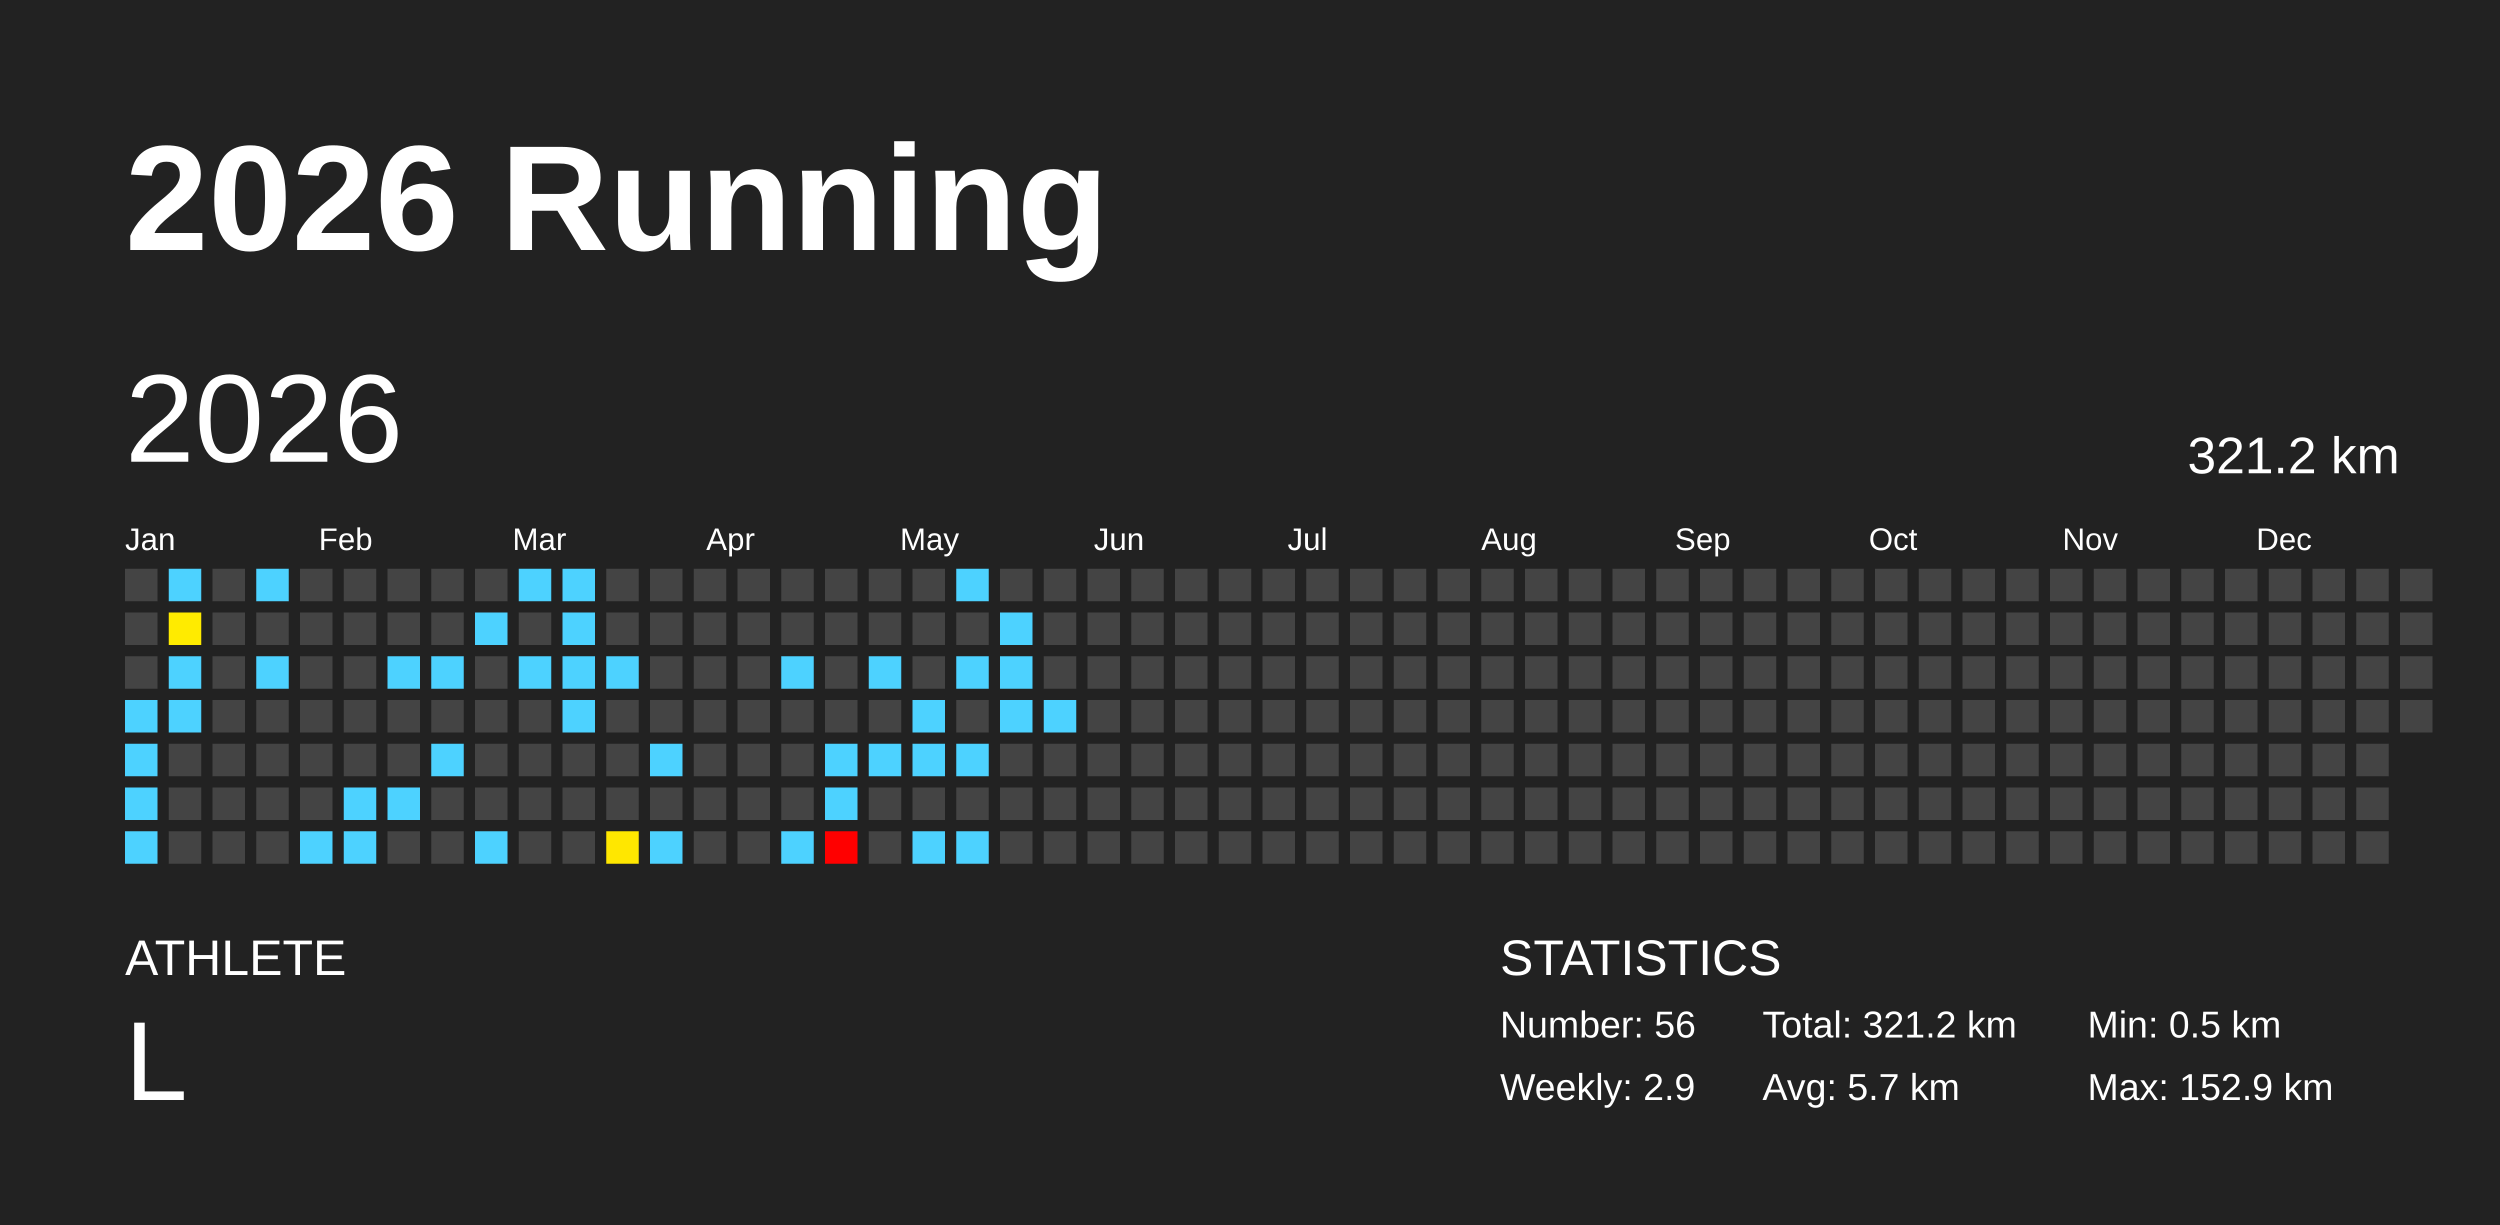
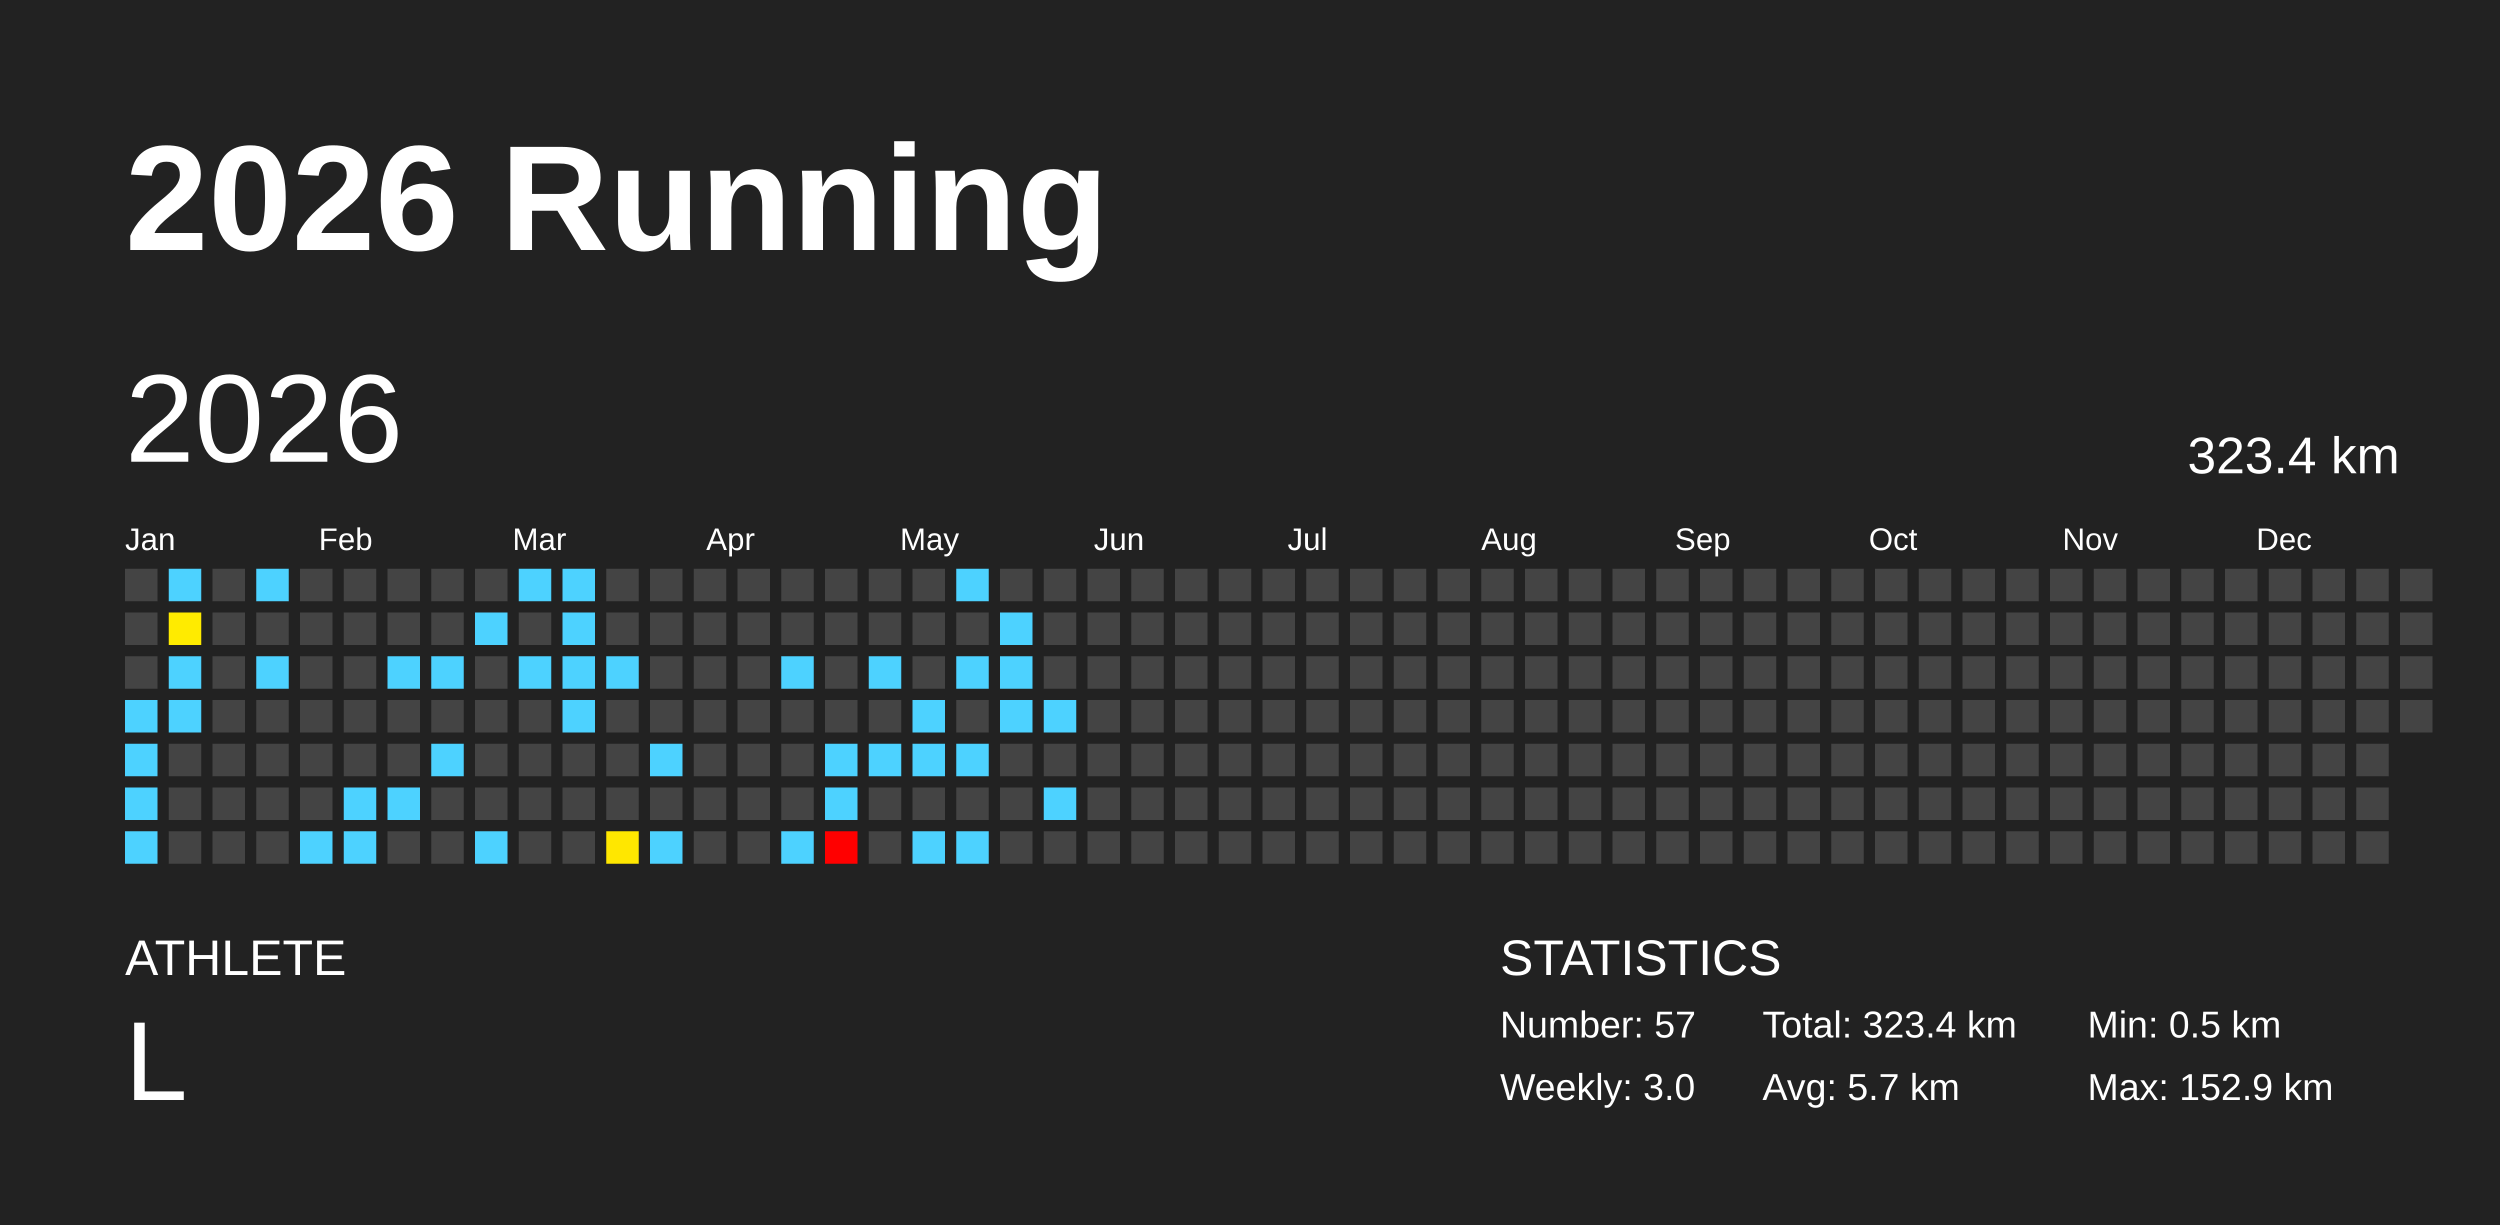
<svg xmlns="http://www.w3.org/2000/svg" baseProfile="full" height="98mm" version="1.1" viewBox="0,0,200,98" width="200mm">
  <defs />
  <rect fill="#222222" height="98" width="200" x="0" y="0" />
  <text fill="#FFFFFF" style="font-size:12px; font-family:Arial; font-weight:bold;" x="10" y="20">2026 Running</text>
  <text fill="#FFFFFF" style="font-size:4px; font-family:Arial" x="10" y="78">ATHLETE</text>
  <text fill="#FFFFFF" style="font-size:9px; font-family:Arial" x="10" y="88">L</text>
  <text fill="#FFFFFF" style="font-size:4px; font-family:Arial" x="120" y="78">STATISTICS</text>
-   <text fill="#FFFFFF" style="font-size:3px; font-family:Arial" x="120" y="83">Number: 56</text>
-   <text fill="#FFFFFF" style="font-size:3px; font-family:Arial" x="120" y="88">Weekly: 2.9</text>
-   <text fill="#FFFFFF" style="font-size:3px; font-family:Arial" x="141" y="83">Total: 321.2 km</text>
+   <text fill="#FFFFFF" style="font-size:3px; font-family:Arial" x="120" y="83">Number: 57</text>
+   <text fill="#FFFFFF" style="font-size:3px; font-family:Arial" x="120" y="88">Weekly: 3.0</text>
+   <text fill="#FFFFFF" style="font-size:3px; font-family:Arial" x="141" y="83">Total: 323.4 km</text>
  <text fill="#FFFFFF" style="font-size:3px; font-family:Arial" x="141" y="88">Avg: 5.7 km</text>
  <text fill="#FFFFFF" style="font-size:3px; font-family:Arial" x="167" y="83">Min: 0.5 km</text>
  <text fill="#FFFFFF" style="font-size:3px; font-family:Arial" x="167" y="88">Max: 152.9 km</text>
  <text dominant-baseline="hanging" fill="#FFFFFF" style="font-size:10.0px; font-family:Arial;" x="10" y="30">2026</text>
-   <text dominant-baseline="hanging" fill="#FFFFFF" style="font-size:4.125px; font-family:Arial;" x="175" y="35">321.2 km</text>
+   <text dominant-baseline="hanging" fill="#FFFFFF" style="font-size:4.125px; font-family:Arial;" x="175" y="35">323.4 km</text>
  <text fill="#FFFFFF" style="font-size:2.5px; font-family:Arial" x="10.0" y="44">Jan</text>
  <text fill="#FFFFFF" style="font-size:2.5px; font-family:Arial" x="25.5" y="44">Feb</text>
  <text fill="#FFFFFF" style="font-size:2.5px; font-family:Arial" x="41.0" y="44">Mar</text>
  <text fill="#FFFFFF" style="font-size:2.5px; font-family:Arial" x="56.5" y="44">Apr</text>
  <text fill="#FFFFFF" style="font-size:2.5px; font-family:Arial" x="72.0" y="44">May</text>
  <text fill="#FFFFFF" style="font-size:2.5px; font-family:Arial" x="87.5" y="44">Jun</text>
  <text fill="#FFFFFF" style="font-size:2.5px; font-family:Arial" x="103.0" y="44">Jul</text>
  <text fill="#FFFFFF" style="font-size:2.5px; font-family:Arial" x="118.5" y="44">Aug</text>
  <text fill="#FFFFFF" style="font-size:2.5px; font-family:Arial" x="134.0" y="44">Sep</text>
  <text fill="#FFFFFF" style="font-size:2.5px; font-family:Arial" x="149.5" y="44">Oct</text>
  <text fill="#FFFFFF" style="font-size:2.5px; font-family:Arial" x="165.0" y="44">Nov</text>
  <text fill="#FFFFFF" style="font-size:2.5px; font-family:Arial" x="180.5" y="44">Dec</text>
  <rect fill="#444444" height="2.6" width="2.6" x="10.0" y="45.5" />
  <rect fill="#444444" height="2.6" width="2.6" x="10.0" y="49.0" />
  <rect fill="#444444" height="2.6" width="2.6" x="10.0" y="52.5" />
  <rect fill="#4dd2ff" height="2.6" width="2.6" x="10.0" y="56.0" />
  <rect fill="#4dd2ff" height="2.6" width="2.6" x="10.0" y="59.5" />
  <rect fill="#4dd2ff" height="2.6" width="2.6" x="10.0" y="63.0" />
  <rect fill="#4dd2ff" height="2.6" width="2.6" x="10.0" y="66.5" />
  <rect fill="#4dd2ff" height="2.6" width="2.6" x="13.5" y="45.5" />
  <rect fill="#ffeb00" height="2.6" width="2.6" x="13.5" y="49.0" />
  <rect fill="#4dd2ff" height="2.6" width="2.6" x="13.5" y="52.5" />
  <rect fill="#4dd2ff" height="2.6" width="2.6" x="13.5" y="56.0" />
  <rect fill="#444444" height="2.6" width="2.6" x="13.5" y="59.5" />
  <rect fill="#444444" height="2.6" width="2.6" x="13.5" y="63.0" />
  <rect fill="#444444" height="2.6" width="2.6" x="13.5" y="66.5" />
  <rect fill="#444444" height="2.6" width="2.6" x="17.0" y="45.5" />
  <rect fill="#444444" height="2.6" width="2.6" x="17.0" y="49.0" />
  <rect fill="#444444" height="2.6" width="2.6" x="17.0" y="52.5" />
  <rect fill="#444444" height="2.6" width="2.6" x="17.0" y="56.0" />
  <rect fill="#444444" height="2.6" width="2.6" x="17.0" y="59.5" />
  <rect fill="#444444" height="2.6" width="2.6" x="17.0" y="63.0" />
  <rect fill="#444444" height="2.6" width="2.6" x="17.0" y="66.5" />
  <rect fill="#4dd2ff" height="2.6" width="2.6" x="20.5" y="45.5" />
  <rect fill="#444444" height="2.6" width="2.6" x="20.5" y="49.0" />
  <rect fill="#4dd2ff" height="2.6" width="2.6" x="20.5" y="52.5" />
  <rect fill="#444444" height="2.6" width="2.6" x="20.5" y="56.0" />
  <rect fill="#444444" height="2.6" width="2.6" x="20.5" y="59.5" />
  <rect fill="#444444" height="2.6" width="2.6" x="20.5" y="63.0" />
  <rect fill="#444444" height="2.6" width="2.6" x="20.5" y="66.5" />
  <rect fill="#444444" height="2.6" width="2.6" x="24.0" y="45.5" />
  <rect fill="#444444" height="2.6" width="2.6" x="24.0" y="49.0" />
  <rect fill="#444444" height="2.6" width="2.6" x="24.0" y="52.5" />
  <rect fill="#444444" height="2.6" width="2.6" x="24.0" y="56.0" />
  <rect fill="#444444" height="2.6" width="2.6" x="24.0" y="59.5" />
  <rect fill="#444444" height="2.6" width="2.6" x="24.0" y="63.0" />
  <rect fill="#4dd2ff" height="2.6" width="2.6" x="24.0" y="66.5" />
  <rect fill="#444444" height="2.6" width="2.6" x="27.5" y="45.5" />
  <rect fill="#444444" height="2.6" width="2.6" x="27.5" y="49.0" />
  <rect fill="#444444" height="2.6" width="2.6" x="27.5" y="52.5" />
  <rect fill="#444444" height="2.6" width="2.6" x="27.5" y="56.0" />
  <rect fill="#444444" height="2.6" width="2.6" x="27.5" y="59.5" />
  <rect fill="#4dd2ff" height="2.6" width="2.6" x="27.5" y="63.0" />
  <rect fill="#4dd2ff" height="2.6" width="2.6" x="27.5" y="66.5" />
  <rect fill="#444444" height="2.6" width="2.6" x="31.0" y="45.5" />
  <rect fill="#444444" height="2.6" width="2.6" x="31.0" y="49.0" />
  <rect fill="#4dd2ff" height="2.6" width="2.6" x="31.0" y="52.5" />
  <rect fill="#444444" height="2.6" width="2.6" x="31.0" y="56.0" />
  <rect fill="#444444" height="2.6" width="2.6" x="31.0" y="59.5" />
  <rect fill="#4dd2ff" height="2.6" width="2.6" x="31.0" y="63.0" />
  <rect fill="#444444" height="2.6" width="2.6" x="31.0" y="66.5" />
  <rect fill="#444444" height="2.6" width="2.6" x="34.5" y="45.5" />
  <rect fill="#444444" height="2.6" width="2.6" x="34.5" y="49.0" />
  <rect fill="#4dd2ff" height="2.6" width="2.6" x="34.5" y="52.5" />
  <rect fill="#444444" height="2.6" width="2.6" x="34.5" y="56.0" />
  <rect fill="#4dd2ff" height="2.6" width="2.6" x="34.5" y="59.5" />
  <rect fill="#444444" height="2.6" width="2.6" x="34.5" y="63.0" />
  <rect fill="#444444" height="2.6" width="2.6" x="34.5" y="66.5" />
  <rect fill="#444444" height="2.6" width="2.6" x="38.0" y="45.5" />
  <rect fill="#4dd2ff" height="2.6" width="2.6" x="38.0" y="49.0" />
  <rect fill="#444444" height="2.6" width="2.6" x="38.0" y="52.5" />
  <rect fill="#444444" height="2.6" width="2.6" x="38.0" y="56.0" />
  <rect fill="#444444" height="2.6" width="2.6" x="38.0" y="59.5" />
  <rect fill="#444444" height="2.6" width="2.6" x="38.0" y="63.0" />
  <rect fill="#4dd2ff" height="2.6" width="2.6" x="38.0" y="66.5" />
  <rect fill="#4dd2ff" height="2.6" width="2.6" x="41.5" y="45.5" />
  <rect fill="#444444" height="2.6" width="2.6" x="41.5" y="49.0" />
  <rect fill="#4dd2ff" height="2.6" width="2.6" x="41.5" y="52.5" />
  <rect fill="#444444" height="2.6" width="2.6" x="41.5" y="56.0" />
  <rect fill="#444444" height="2.6" width="2.6" x="41.5" y="59.5" />
  <rect fill="#444444" height="2.6" width="2.6" x="41.5" y="63.0" />
  <rect fill="#444444" height="2.6" width="2.6" x="41.5" y="66.5" />
  <rect fill="#4dd2ff" height="2.6" width="2.6" x="45.0" y="45.5" />
  <rect fill="#4dd2ff" height="2.6" width="2.6" x="45.0" y="49.0" />
  <rect fill="#4dd2ff" height="2.6" width="2.6" x="45.0" y="52.5" />
  <rect fill="#4dd2ff" height="2.6" width="2.6" x="45.0" y="56.0" />
  <rect fill="#444444" height="2.6" width="2.6" x="45.0" y="59.5" />
  <rect fill="#444444" height="2.6" width="2.6" x="45.0" y="63.0" />
  <rect fill="#444444" height="2.6" width="2.6" x="45.0" y="66.5" />
  <rect fill="#444444" height="2.6" width="2.6" x="48.5" y="45.5" />
  <rect fill="#444444" height="2.6" width="2.6" x="48.5" y="49.0" />
  <rect fill="#4dd2ff" height="2.6" width="2.6" x="48.5" y="52.5" />
  <rect fill="#444444" height="2.6" width="2.6" x="48.5" y="56.0" />
  <rect fill="#444444" height="2.6" width="2.6" x="48.5" y="59.5" />
  <rect fill="#444444" height="2.6" width="2.6" x="48.5" y="63.0" />
  <rect fill="#ffe700" height="2.6" width="2.6" x="48.5" y="66.5" />
  <rect fill="#444444" height="2.6" width="2.6" x="52.0" y="45.5" />
  <rect fill="#444444" height="2.6" width="2.6" x="52.0" y="49.0" />
  <rect fill="#444444" height="2.6" width="2.6" x="52.0" y="52.5" />
  <rect fill="#444444" height="2.6" width="2.6" x="52.0" y="56.0" />
  <rect fill="#4dd2ff" height="2.6" width="2.6" x="52.0" y="59.5" />
  <rect fill="#444444" height="2.6" width="2.6" x="52.0" y="63.0" />
  <rect fill="#4dd2ff" height="2.6" width="2.6" x="52.0" y="66.5" />
  <rect fill="#444444" height="2.6" width="2.6" x="55.5" y="45.5" />
  <rect fill="#444444" height="2.6" width="2.6" x="55.5" y="49.0" />
  <rect fill="#444444" height="2.6" width="2.6" x="55.5" y="52.5" />
  <rect fill="#444444" height="2.6" width="2.6" x="55.5" y="56.0" />
  <rect fill="#444444" height="2.6" width="2.6" x="55.5" y="59.5" />
  <rect fill="#444444" height="2.6" width="2.6" x="55.5" y="63.0" />
  <rect fill="#444444" height="2.6" width="2.6" x="55.5" y="66.5" />
  <rect fill="#444444" height="2.6" width="2.6" x="59.0" y="45.5" />
  <rect fill="#444444" height="2.6" width="2.6" x="59.0" y="49.0" />
  <rect fill="#444444" height="2.6" width="2.6" x="59.0" y="52.5" />
  <rect fill="#444444" height="2.6" width="2.6" x="59.0" y="56.0" />
  <rect fill="#444444" height="2.6" width="2.6" x="59.0" y="59.5" />
  <rect fill="#444444" height="2.6" width="2.6" x="59.0" y="63.0" />
  <rect fill="#444444" height="2.6" width="2.6" x="59.0" y="66.5" />
  <rect fill="#444444" height="2.6" width="2.6" x="62.5" y="45.5" />
  <rect fill="#444444" height="2.6" width="2.6" x="62.5" y="49.0" />
  <rect fill="#4dd2ff" height="2.6" width="2.6" x="62.5" y="52.5" />
  <rect fill="#444444" height="2.6" width="2.6" x="62.5" y="56.0" />
  <rect fill="#444444" height="2.6" width="2.6" x="62.5" y="59.5" />
  <rect fill="#444444" height="2.6" width="2.6" x="62.5" y="63.0" />
  <rect fill="#4dd2ff" height="2.6" width="2.6" x="62.5" y="66.5" />
  <rect fill="#444444" height="2.6" width="2.6" x="66.0" y="45.5" />
  <rect fill="#444444" height="2.6" width="2.6" x="66.0" y="49.0" />
  <rect fill="#444444" height="2.6" width="2.6" x="66.0" y="52.5" />
  <rect fill="#444444" height="2.6" width="2.6" x="66.0" y="56.0" />
  <rect fill="#4dd2ff" height="2.6" width="2.6" x="66.0" y="59.5" />
  <rect fill="#4dd2ff" height="2.6" width="2.6" x="66.0" y="63.0" />
  <rect fill="red" height="2.6" width="2.6" x="66.0" y="66.5" />
  <rect fill="#444444" height="2.6" width="2.6" x="69.5" y="45.5" />
  <rect fill="#444444" height="2.6" width="2.6" x="69.5" y="49.0" />
  <rect fill="#4dd2ff" height="2.6" width="2.6" x="69.5" y="52.5" />
  <rect fill="#444444" height="2.6" width="2.6" x="69.5" y="56.0" />
  <rect fill="#4dd2ff" height="2.6" width="2.6" x="69.5" y="59.5" />
  <rect fill="#444444" height="2.6" width="2.6" x="69.5" y="63.0" />
  <rect fill="#444444" height="2.6" width="2.6" x="69.5" y="66.5" />
  <rect fill="#444444" height="2.6" width="2.6" x="73.0" y="45.5" />
  <rect fill="#444444" height="2.6" width="2.6" x="73.0" y="49.0" />
  <rect fill="#444444" height="2.6" width="2.6" x="73.0" y="52.5" />
  <rect fill="#4dd2ff" height="2.6" width="2.6" x="73.0" y="56.0" />
  <rect fill="#4dd2ff" height="2.6" width="2.6" x="73.0" y="59.5" />
  <rect fill="#444444" height="2.6" width="2.6" x="73.0" y="63.0" />
  <rect fill="#4dd2ff" height="2.6" width="2.6" x="73.0" y="66.5" />
  <rect fill="#4dd2ff" height="2.6" width="2.6" x="76.5" y="45.5" />
  <rect fill="#444444" height="2.6" width="2.6" x="76.5" y="49.0" />
  <rect fill="#4dd2ff" height="2.6" width="2.6" x="76.5" y="52.5" />
  <rect fill="#444444" height="2.6" width="2.6" x="76.5" y="56.0" />
  <rect fill="#4dd2ff" height="2.6" width="2.6" x="76.5" y="59.5" />
  <rect fill="#444444" height="2.6" width="2.6" x="76.5" y="63.0" />
  <rect fill="#4dd2ff" height="2.6" width="2.6" x="76.5" y="66.5" />
  <rect fill="#444444" height="2.6" width="2.6" x="80.0" y="45.5" />
  <rect fill="#4dd2ff" height="2.6" width="2.6" x="80.0" y="49.0" />
  <rect fill="#4dd2ff" height="2.6" width="2.6" x="80.0" y="52.5" />
  <rect fill="#4dd2ff" height="2.6" width="2.6" x="80.0" y="56.0" />
  <rect fill="#444444" height="2.6" width="2.6" x="80.0" y="59.5" />
  <rect fill="#444444" height="2.6" width="2.6" x="80.0" y="63.0" />
  <rect fill="#444444" height="2.6" width="2.6" x="80.0" y="66.5" />
  <rect fill="#444444" height="2.6" width="2.6" x="83.5" y="45.5" />
  <rect fill="#444444" height="2.6" width="2.6" x="83.5" y="49.0" />
  <rect fill="#444444" height="2.6" width="2.6" x="83.5" y="52.5" />
  <rect fill="#4dd2ff" height="2.6" width="2.6" x="83.5" y="56.0" />
  <rect fill="#444444" height="2.6" width="2.6" x="83.5" y="59.5" />
-   <rect fill="#444444" height="2.6" width="2.6" x="83.5" y="63.0" />
+   <rect fill="#4dd2ff" height="2.6" width="2.6" x="83.5" y="63.0" />
  <rect fill="#444444" height="2.6" width="2.6" x="83.5" y="66.5" />
  <rect fill="#444444" height="2.6" width="2.6" x="87.0" y="45.5" />
  <rect fill="#444444" height="2.6" width="2.6" x="87.0" y="49.0" />
  <rect fill="#444444" height="2.6" width="2.6" x="87.0" y="52.5" />
  <rect fill="#444444" height="2.6" width="2.6" x="87.0" y="56.0" />
  <rect fill="#444444" height="2.6" width="2.6" x="87.0" y="59.5" />
  <rect fill="#444444" height="2.6" width="2.6" x="87.0" y="63.0" />
  <rect fill="#444444" height="2.6" width="2.6" x="87.0" y="66.5" />
  <rect fill="#444444" height="2.6" width="2.6" x="90.5" y="45.5" />
  <rect fill="#444444" height="2.6" width="2.6" x="90.5" y="49.0" />
  <rect fill="#444444" height="2.6" width="2.6" x="90.5" y="52.5" />
  <rect fill="#444444" height="2.6" width="2.6" x="90.5" y="56.0" />
  <rect fill="#444444" height="2.6" width="2.6" x="90.5" y="59.5" />
  <rect fill="#444444" height="2.6" width="2.6" x="90.5" y="63.0" />
  <rect fill="#444444" height="2.6" width="2.6" x="90.5" y="66.5" />
  <rect fill="#444444" height="2.6" width="2.6" x="94.0" y="45.5" />
  <rect fill="#444444" height="2.6" width="2.6" x="94.0" y="49.0" />
  <rect fill="#444444" height="2.6" width="2.6" x="94.0" y="52.5" />
  <rect fill="#444444" height="2.6" width="2.6" x="94.0" y="56.0" />
  <rect fill="#444444" height="2.6" width="2.6" x="94.0" y="59.5" />
  <rect fill="#444444" height="2.6" width="2.6" x="94.0" y="63.0" />
  <rect fill="#444444" height="2.6" width="2.6" x="94.0" y="66.5" />
  <rect fill="#444444" height="2.6" width="2.6" x="97.5" y="45.5" />
  <rect fill="#444444" height="2.6" width="2.6" x="97.5" y="49.0" />
  <rect fill="#444444" height="2.6" width="2.6" x="97.5" y="52.5" />
  <rect fill="#444444" height="2.6" width="2.6" x="97.5" y="56.0" />
  <rect fill="#444444" height="2.6" width="2.6" x="97.5" y="59.5" />
  <rect fill="#444444" height="2.6" width="2.6" x="97.5" y="63.0" />
  <rect fill="#444444" height="2.6" width="2.6" x="97.5" y="66.5" />
  <rect fill="#444444" height="2.6" width="2.6" x="101.0" y="45.5" />
  <rect fill="#444444" height="2.6" width="2.6" x="101.0" y="49.0" />
  <rect fill="#444444" height="2.6" width="2.6" x="101.0" y="52.5" />
  <rect fill="#444444" height="2.6" width="2.6" x="101.0" y="56.0" />
  <rect fill="#444444" height="2.6" width="2.6" x="101.0" y="59.5" />
  <rect fill="#444444" height="2.6" width="2.6" x="101.0" y="63.0" />
  <rect fill="#444444" height="2.6" width="2.6" x="101.0" y="66.5" />
  <rect fill="#444444" height="2.6" width="2.6" x="104.5" y="45.5" />
  <rect fill="#444444" height="2.6" width="2.6" x="104.5" y="49.0" />
  <rect fill="#444444" height="2.6" width="2.6" x="104.5" y="52.5" />
  <rect fill="#444444" height="2.6" width="2.6" x="104.5" y="56.0" />
  <rect fill="#444444" height="2.6" width="2.6" x="104.5" y="59.5" />
  <rect fill="#444444" height="2.6" width="2.6" x="104.5" y="63.0" />
  <rect fill="#444444" height="2.6" width="2.6" x="104.5" y="66.5" />
  <rect fill="#444444" height="2.6" width="2.6" x="108.0" y="45.5" />
  <rect fill="#444444" height="2.6" width="2.6" x="108.0" y="49.0" />
  <rect fill="#444444" height="2.6" width="2.6" x="108.0" y="52.5" />
  <rect fill="#444444" height="2.6" width="2.6" x="108.0" y="56.0" />
  <rect fill="#444444" height="2.6" width="2.6" x="108.0" y="59.5" />
  <rect fill="#444444" height="2.6" width="2.6" x="108.0" y="63.0" />
  <rect fill="#444444" height="2.6" width="2.6" x="108.0" y="66.5" />
  <rect fill="#444444" height="2.6" width="2.6" x="111.5" y="45.5" />
  <rect fill="#444444" height="2.6" width="2.6" x="111.5" y="49.0" />
  <rect fill="#444444" height="2.6" width="2.6" x="111.5" y="52.5" />
  <rect fill="#444444" height="2.6" width="2.6" x="111.5" y="56.0" />
  <rect fill="#444444" height="2.6" width="2.6" x="111.5" y="59.5" />
  <rect fill="#444444" height="2.6" width="2.6" x="111.5" y="63.0" />
  <rect fill="#444444" height="2.6" width="2.6" x="111.5" y="66.5" />
  <rect fill="#444444" height="2.6" width="2.6" x="115.0" y="45.5" />
  <rect fill="#444444" height="2.6" width="2.6" x="115.0" y="49.0" />
  <rect fill="#444444" height="2.6" width="2.6" x="115.0" y="52.5" />
  <rect fill="#444444" height="2.6" width="2.6" x="115.0" y="56.0" />
  <rect fill="#444444" height="2.6" width="2.6" x="115.0" y="59.5" />
  <rect fill="#444444" height="2.6" width="2.6" x="115.0" y="63.0" />
  <rect fill="#444444" height="2.6" width="2.6" x="115.0" y="66.5" />
  <rect fill="#444444" height="2.6" width="2.6" x="118.5" y="45.5" />
  <rect fill="#444444" height="2.6" width="2.6" x="118.5" y="49.0" />
  <rect fill="#444444" height="2.6" width="2.6" x="118.5" y="52.5" />
  <rect fill="#444444" height="2.6" width="2.6" x="118.5" y="56.0" />
  <rect fill="#444444" height="2.6" width="2.6" x="118.5" y="59.5" />
  <rect fill="#444444" height="2.6" width="2.6" x="118.5" y="63.0" />
  <rect fill="#444444" height="2.6" width="2.6" x="118.5" y="66.5" />
  <rect fill="#444444" height="2.6" width="2.6" x="122.0" y="45.5" />
  <rect fill="#444444" height="2.6" width="2.6" x="122.0" y="49.0" />
  <rect fill="#444444" height="2.6" width="2.6" x="122.0" y="52.5" />
  <rect fill="#444444" height="2.6" width="2.6" x="122.0" y="56.0" />
  <rect fill="#444444" height="2.6" width="2.6" x="122.0" y="59.5" />
  <rect fill="#444444" height="2.6" width="2.6" x="122.0" y="63.0" />
  <rect fill="#444444" height="2.6" width="2.6" x="122.0" y="66.5" />
  <rect fill="#444444" height="2.6" width="2.6" x="125.5" y="45.5" />
  <rect fill="#444444" height="2.6" width="2.6" x="125.5" y="49.0" />
  <rect fill="#444444" height="2.6" width="2.6" x="125.5" y="52.5" />
  <rect fill="#444444" height="2.6" width="2.6" x="125.5" y="56.0" />
  <rect fill="#444444" height="2.6" width="2.6" x="125.5" y="59.5" />
  <rect fill="#444444" height="2.6" width="2.6" x="125.5" y="63.0" />
  <rect fill="#444444" height="2.6" width="2.6" x="125.5" y="66.5" />
  <rect fill="#444444" height="2.6" width="2.6" x="129.0" y="45.5" />
  <rect fill="#444444" height="2.6" width="2.6" x="129.0" y="49.0" />
  <rect fill="#444444" height="2.6" width="2.6" x="129.0" y="52.5" />
  <rect fill="#444444" height="2.6" width="2.6" x="129.0" y="56.0" />
  <rect fill="#444444" height="2.6" width="2.6" x="129.0" y="59.5" />
  <rect fill="#444444" height="2.6" width="2.6" x="129.0" y="63.0" />
  <rect fill="#444444" height="2.6" width="2.6" x="129.0" y="66.5" />
  <rect fill="#444444" height="2.6" width="2.6" x="132.5" y="45.5" />
  <rect fill="#444444" height="2.6" width="2.6" x="132.5" y="49.0" />
  <rect fill="#444444" height="2.6" width="2.6" x="132.5" y="52.5" />
  <rect fill="#444444" height="2.6" width="2.6" x="132.5" y="56.0" />
  <rect fill="#444444" height="2.6" width="2.6" x="132.5" y="59.5" />
  <rect fill="#444444" height="2.6" width="2.6" x="132.5" y="63.0" />
  <rect fill="#444444" height="2.6" width="2.6" x="132.5" y="66.5" />
  <rect fill="#444444" height="2.6" width="2.6" x="136.0" y="45.5" />
  <rect fill="#444444" height="2.6" width="2.6" x="136.0" y="49.0" />
  <rect fill="#444444" height="2.6" width="2.6" x="136.0" y="52.5" />
  <rect fill="#444444" height="2.6" width="2.6" x="136.0" y="56.0" />
  <rect fill="#444444" height="2.6" width="2.6" x="136.0" y="59.5" />
  <rect fill="#444444" height="2.6" width="2.6" x="136.0" y="63.0" />
  <rect fill="#444444" height="2.6" width="2.6" x="136.0" y="66.5" />
  <rect fill="#444444" height="2.6" width="2.6" x="139.5" y="45.5" />
  <rect fill="#444444" height="2.6" width="2.6" x="139.5" y="49.0" />
  <rect fill="#444444" height="2.6" width="2.6" x="139.5" y="52.5" />
  <rect fill="#444444" height="2.6" width="2.6" x="139.5" y="56.0" />
  <rect fill="#444444" height="2.6" width="2.6" x="139.5" y="59.5" />
  <rect fill="#444444" height="2.6" width="2.6" x="139.5" y="63.0" />
  <rect fill="#444444" height="2.6" width="2.6" x="139.5" y="66.5" />
  <rect fill="#444444" height="2.6" width="2.6" x="143.0" y="45.5" />
  <rect fill="#444444" height="2.6" width="2.6" x="143.0" y="49.0" />
  <rect fill="#444444" height="2.6" width="2.6" x="143.0" y="52.5" />
  <rect fill="#444444" height="2.6" width="2.6" x="143.0" y="56.0" />
  <rect fill="#444444" height="2.6" width="2.6" x="143.0" y="59.5" />
  <rect fill="#444444" height="2.6" width="2.6" x="143.0" y="63.0" />
  <rect fill="#444444" height="2.6" width="2.6" x="143.0" y="66.5" />
  <rect fill="#444444" height="2.6" width="2.6" x="146.5" y="45.5" />
  <rect fill="#444444" height="2.6" width="2.6" x="146.5" y="49.0" />
  <rect fill="#444444" height="2.6" width="2.6" x="146.5" y="52.5" />
  <rect fill="#444444" height="2.6" width="2.6" x="146.5" y="56.0" />
  <rect fill="#444444" height="2.6" width="2.6" x="146.5" y="59.5" />
  <rect fill="#444444" height="2.6" width="2.6" x="146.5" y="63.0" />
  <rect fill="#444444" height="2.6" width="2.6" x="146.5" y="66.5" />
  <rect fill="#444444" height="2.6" width="2.6" x="150.0" y="45.5" />
  <rect fill="#444444" height="2.6" width="2.6" x="150.0" y="49.0" />
  <rect fill="#444444" height="2.6" width="2.6" x="150.0" y="52.5" />
  <rect fill="#444444" height="2.6" width="2.6" x="150.0" y="56.0" />
  <rect fill="#444444" height="2.6" width="2.6" x="150.0" y="59.5" />
  <rect fill="#444444" height="2.6" width="2.6" x="150.0" y="63.0" />
  <rect fill="#444444" height="2.6" width="2.6" x="150.0" y="66.5" />
  <rect fill="#444444" height="2.6" width="2.6" x="153.5" y="45.5" />
  <rect fill="#444444" height="2.6" width="2.6" x="153.5" y="49.0" />
  <rect fill="#444444" height="2.6" width="2.6" x="153.5" y="52.5" />
  <rect fill="#444444" height="2.6" width="2.6" x="153.5" y="56.0" />
  <rect fill="#444444" height="2.6" width="2.6" x="153.5" y="59.5" />
  <rect fill="#444444" height="2.6" width="2.6" x="153.5" y="63.0" />
  <rect fill="#444444" height="2.6" width="2.6" x="153.5" y="66.5" />
  <rect fill="#444444" height="2.6" width="2.6" x="157.0" y="45.5" />
  <rect fill="#444444" height="2.6" width="2.6" x="157.0" y="49.0" />
  <rect fill="#444444" height="2.6" width="2.6" x="157.0" y="52.5" />
  <rect fill="#444444" height="2.6" width="2.6" x="157.0" y="56.0" />
  <rect fill="#444444" height="2.6" width="2.6" x="157.0" y="59.5" />
  <rect fill="#444444" height="2.6" width="2.6" x="157.0" y="63.0" />
  <rect fill="#444444" height="2.6" width="2.6" x="157.0" y="66.5" />
  <rect fill="#444444" height="2.6" width="2.6" x="160.5" y="45.5" />
  <rect fill="#444444" height="2.6" width="2.6" x="160.5" y="49.0" />
  <rect fill="#444444" height="2.6" width="2.6" x="160.5" y="52.5" />
  <rect fill="#444444" height="2.6" width="2.6" x="160.5" y="56.0" />
  <rect fill="#444444" height="2.6" width="2.6" x="160.5" y="59.5" />
  <rect fill="#444444" height="2.6" width="2.6" x="160.5" y="63.0" />
  <rect fill="#444444" height="2.6" width="2.6" x="160.5" y="66.5" />
  <rect fill="#444444" height="2.6" width="2.6" x="164.0" y="45.5" />
  <rect fill="#444444" height="2.6" width="2.6" x="164.0" y="49.0" />
  <rect fill="#444444" height="2.6" width="2.6" x="164.0" y="52.5" />
  <rect fill="#444444" height="2.6" width="2.6" x="164.0" y="56.0" />
  <rect fill="#444444" height="2.6" width="2.6" x="164.0" y="59.5" />
  <rect fill="#444444" height="2.6" width="2.6" x="164.0" y="63.0" />
  <rect fill="#444444" height="2.6" width="2.6" x="164.0" y="66.5" />
  <rect fill="#444444" height="2.6" width="2.6" x="167.5" y="45.5" />
  <rect fill="#444444" height="2.6" width="2.6" x="167.5" y="49.0" />
  <rect fill="#444444" height="2.6" width="2.6" x="167.5" y="52.5" />
  <rect fill="#444444" height="2.6" width="2.6" x="167.5" y="56.0" />
  <rect fill="#444444" height="2.6" width="2.6" x="167.5" y="59.5" />
  <rect fill="#444444" height="2.6" width="2.6" x="167.5" y="63.0" />
  <rect fill="#444444" height="2.6" width="2.6" x="167.5" y="66.5" />
  <rect fill="#444444" height="2.6" width="2.6" x="171.0" y="45.5" />
  <rect fill="#444444" height="2.6" width="2.6" x="171.0" y="49.0" />
  <rect fill="#444444" height="2.6" width="2.6" x="171.0" y="52.5" />
  <rect fill="#444444" height="2.6" width="2.6" x="171.0" y="56.0" />
  <rect fill="#444444" height="2.6" width="2.6" x="171.0" y="59.5" />
  <rect fill="#444444" height="2.6" width="2.6" x="171.0" y="63.0" />
  <rect fill="#444444" height="2.6" width="2.6" x="171.0" y="66.5" />
  <rect fill="#444444" height="2.6" width="2.6" x="174.5" y="45.5" />
  <rect fill="#444444" height="2.6" width="2.6" x="174.5" y="49.0" />
  <rect fill="#444444" height="2.6" width="2.6" x="174.5" y="52.5" />
  <rect fill="#444444" height="2.6" width="2.6" x="174.5" y="56.0" />
  <rect fill="#444444" height="2.6" width="2.6" x="174.5" y="59.5" />
  <rect fill="#444444" height="2.6" width="2.6" x="174.5" y="63.0" />
  <rect fill="#444444" height="2.6" width="2.6" x="174.5" y="66.5" />
  <rect fill="#444444" height="2.6" width="2.6" x="178.0" y="45.5" />
  <rect fill="#444444" height="2.6" width="2.6" x="178.0" y="49.0" />
  <rect fill="#444444" height="2.6" width="2.6" x="178.0" y="52.5" />
  <rect fill="#444444" height="2.6" width="2.6" x="178.0" y="56.0" />
  <rect fill="#444444" height="2.6" width="2.6" x="178.0" y="59.5" />
  <rect fill="#444444" height="2.6" width="2.6" x="178.0" y="63.0" />
  <rect fill="#444444" height="2.6" width="2.6" x="178.0" y="66.5" />
  <rect fill="#444444" height="2.6" width="2.6" x="181.5" y="45.5" />
  <rect fill="#444444" height="2.6" width="2.6" x="181.5" y="49.0" />
  <rect fill="#444444" height="2.6" width="2.6" x="181.5" y="52.5" />
  <rect fill="#444444" height="2.6" width="2.6" x="181.5" y="56.0" />
  <rect fill="#444444" height="2.6" width="2.6" x="181.5" y="59.5" />
  <rect fill="#444444" height="2.6" width="2.6" x="181.5" y="63.0" />
  <rect fill="#444444" height="2.6" width="2.6" x="181.5" y="66.5" />
  <rect fill="#444444" height="2.6" width="2.6" x="185.0" y="45.5" />
  <rect fill="#444444" height="2.6" width="2.6" x="185.0" y="49.0" />
  <rect fill="#444444" height="2.6" width="2.6" x="185.0" y="52.5" />
  <rect fill="#444444" height="2.6" width="2.6" x="185.0" y="56.0" />
  <rect fill="#444444" height="2.6" width="2.6" x="185.0" y="59.5" />
  <rect fill="#444444" height="2.6" width="2.6" x="185.0" y="63.0" />
  <rect fill="#444444" height="2.6" width="2.6" x="185.0" y="66.5" />
  <rect fill="#444444" height="2.6" width="2.6" x="188.5" y="45.5" />
  <rect fill="#444444" height="2.6" width="2.6" x="188.5" y="49.0" />
  <rect fill="#444444" height="2.6" width="2.6" x="188.5" y="52.5" />
  <rect fill="#444444" height="2.6" width="2.6" x="188.5" y="56.0" />
  <rect fill="#444444" height="2.6" width="2.6" x="188.5" y="59.5" />
  <rect fill="#444444" height="2.6" width="2.6" x="188.5" y="63.0" />
  <rect fill="#444444" height="2.6" width="2.6" x="188.5" y="66.5" />
  <rect fill="#444444" height="2.6" width="2.6" x="192.0" y="45.5" />
  <rect fill="#444444" height="2.6" width="2.6" x="192.0" y="49.0" />
  <rect fill="#444444" height="2.6" width="2.6" x="192.0" y="52.5" />
  <rect fill="#444444" height="2.6" width="2.6" x="192.0" y="56.0" />
</svg>
